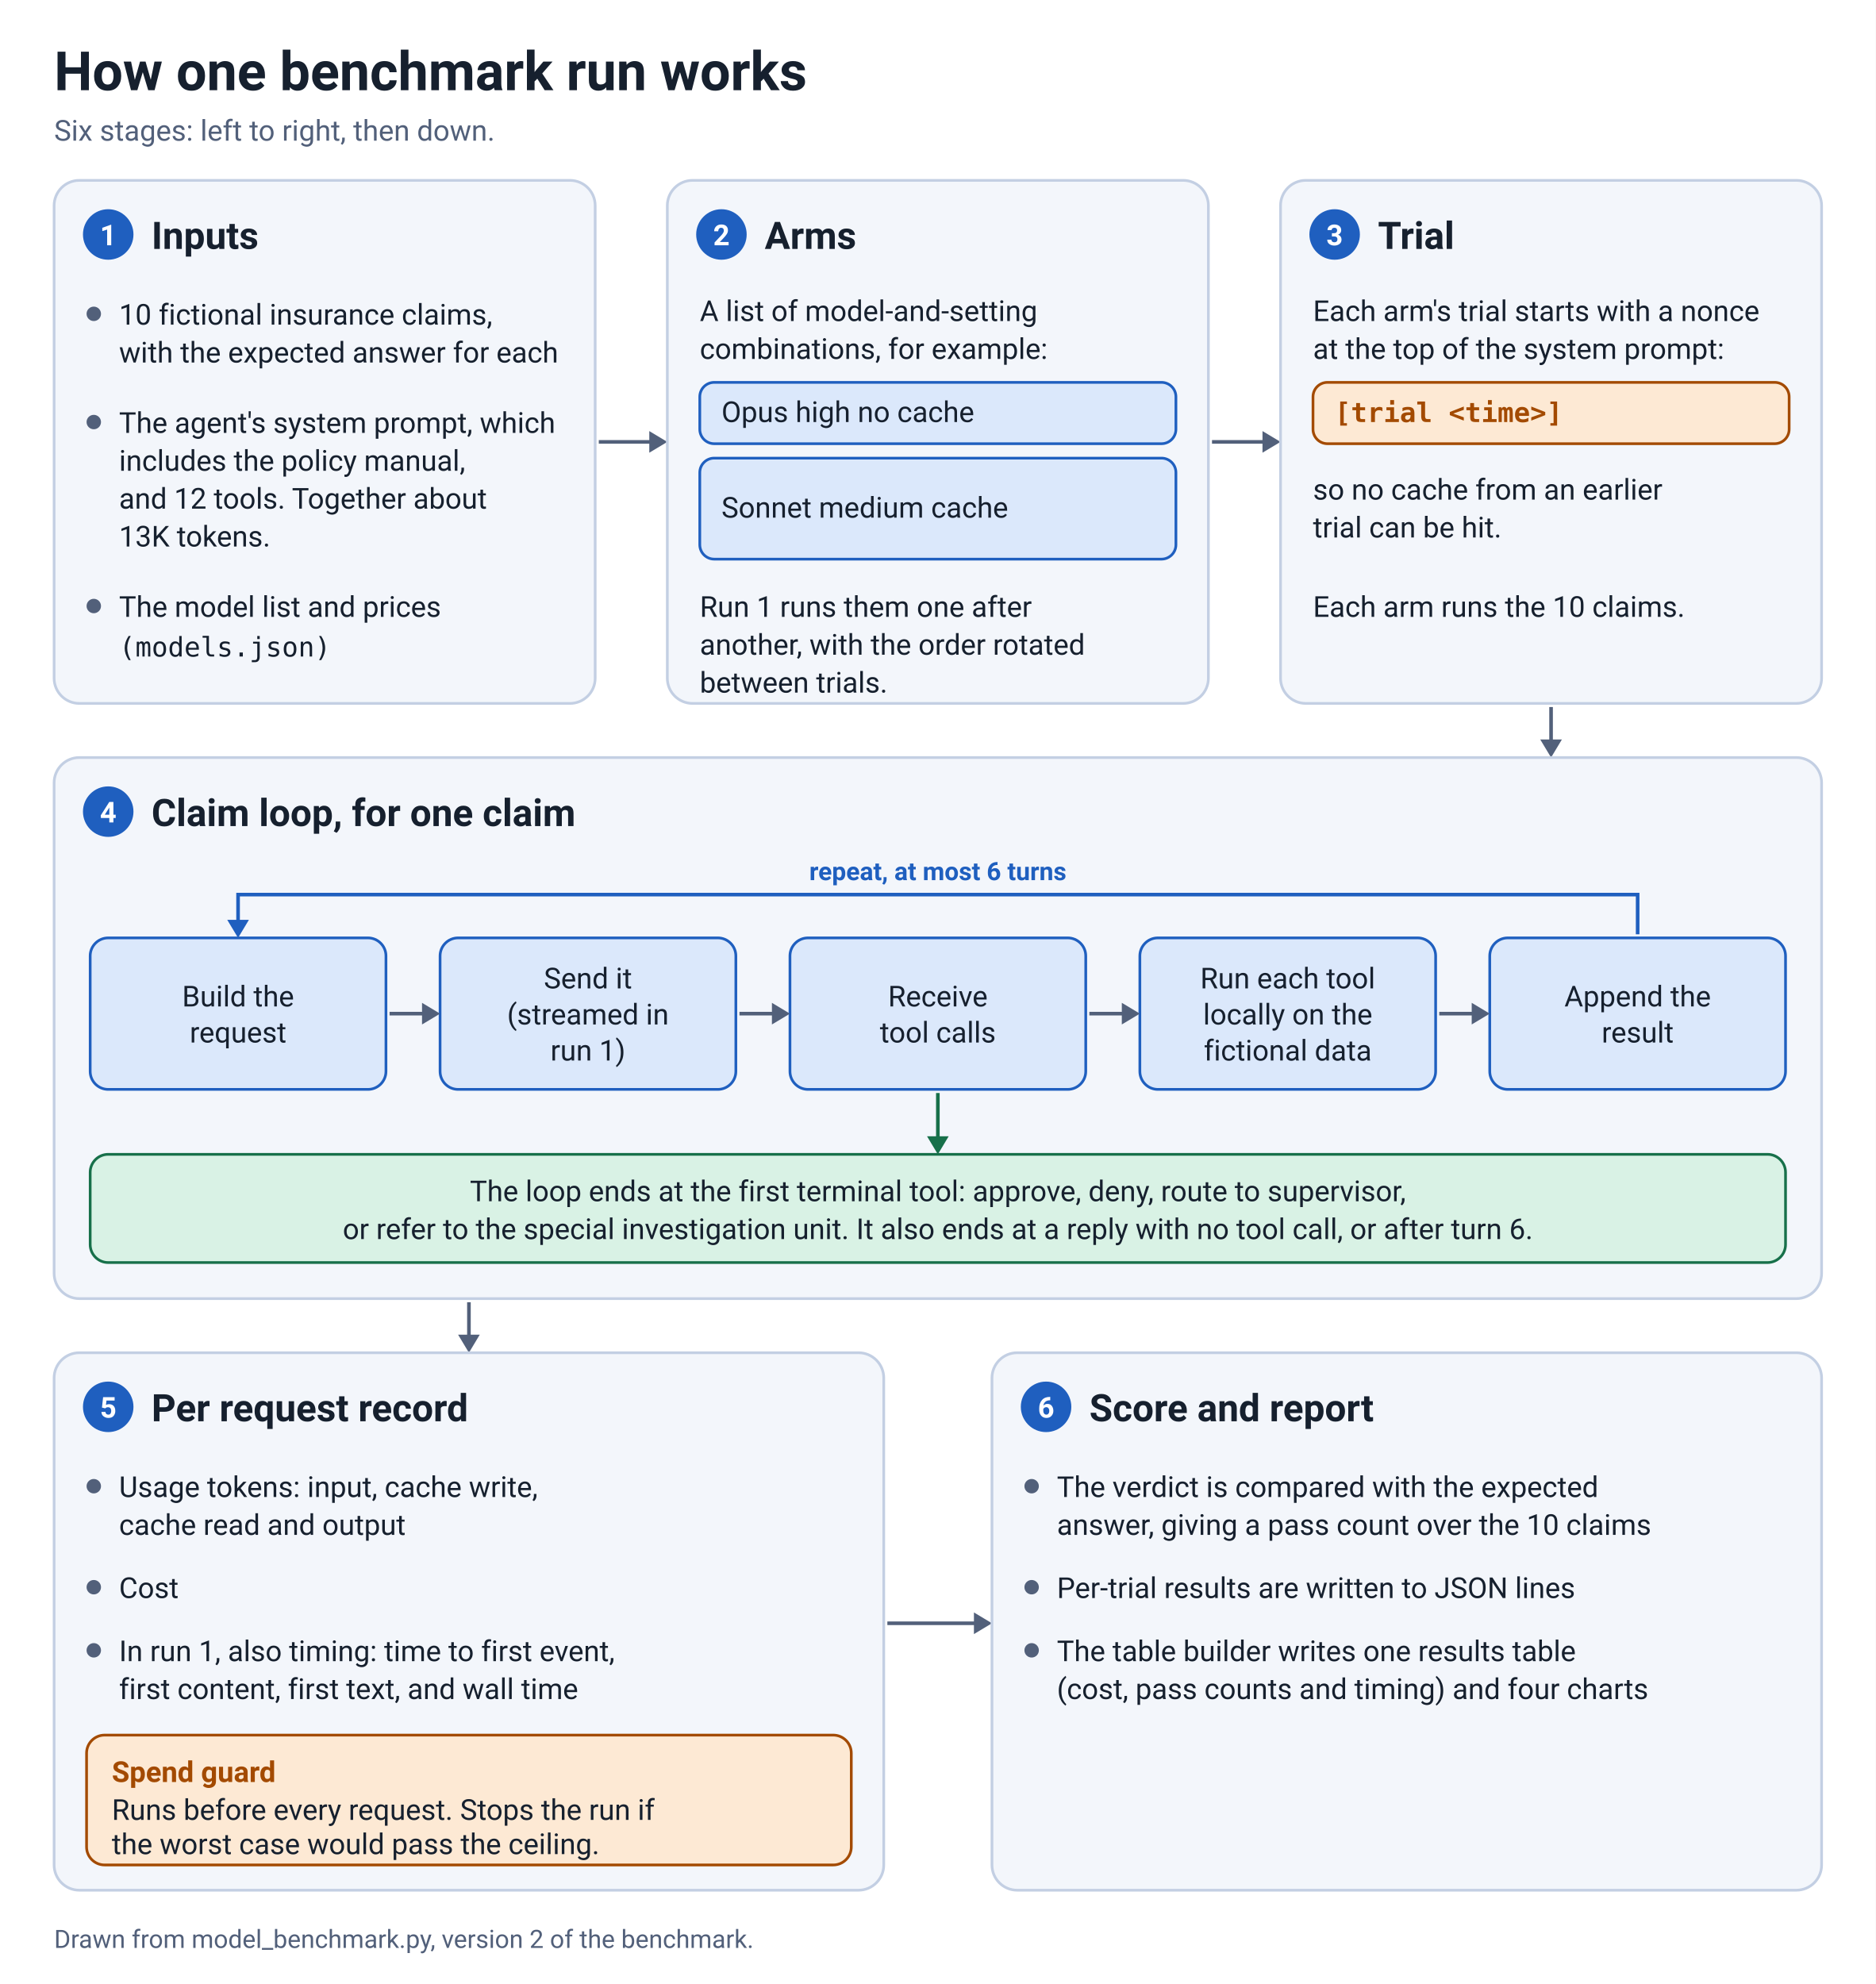
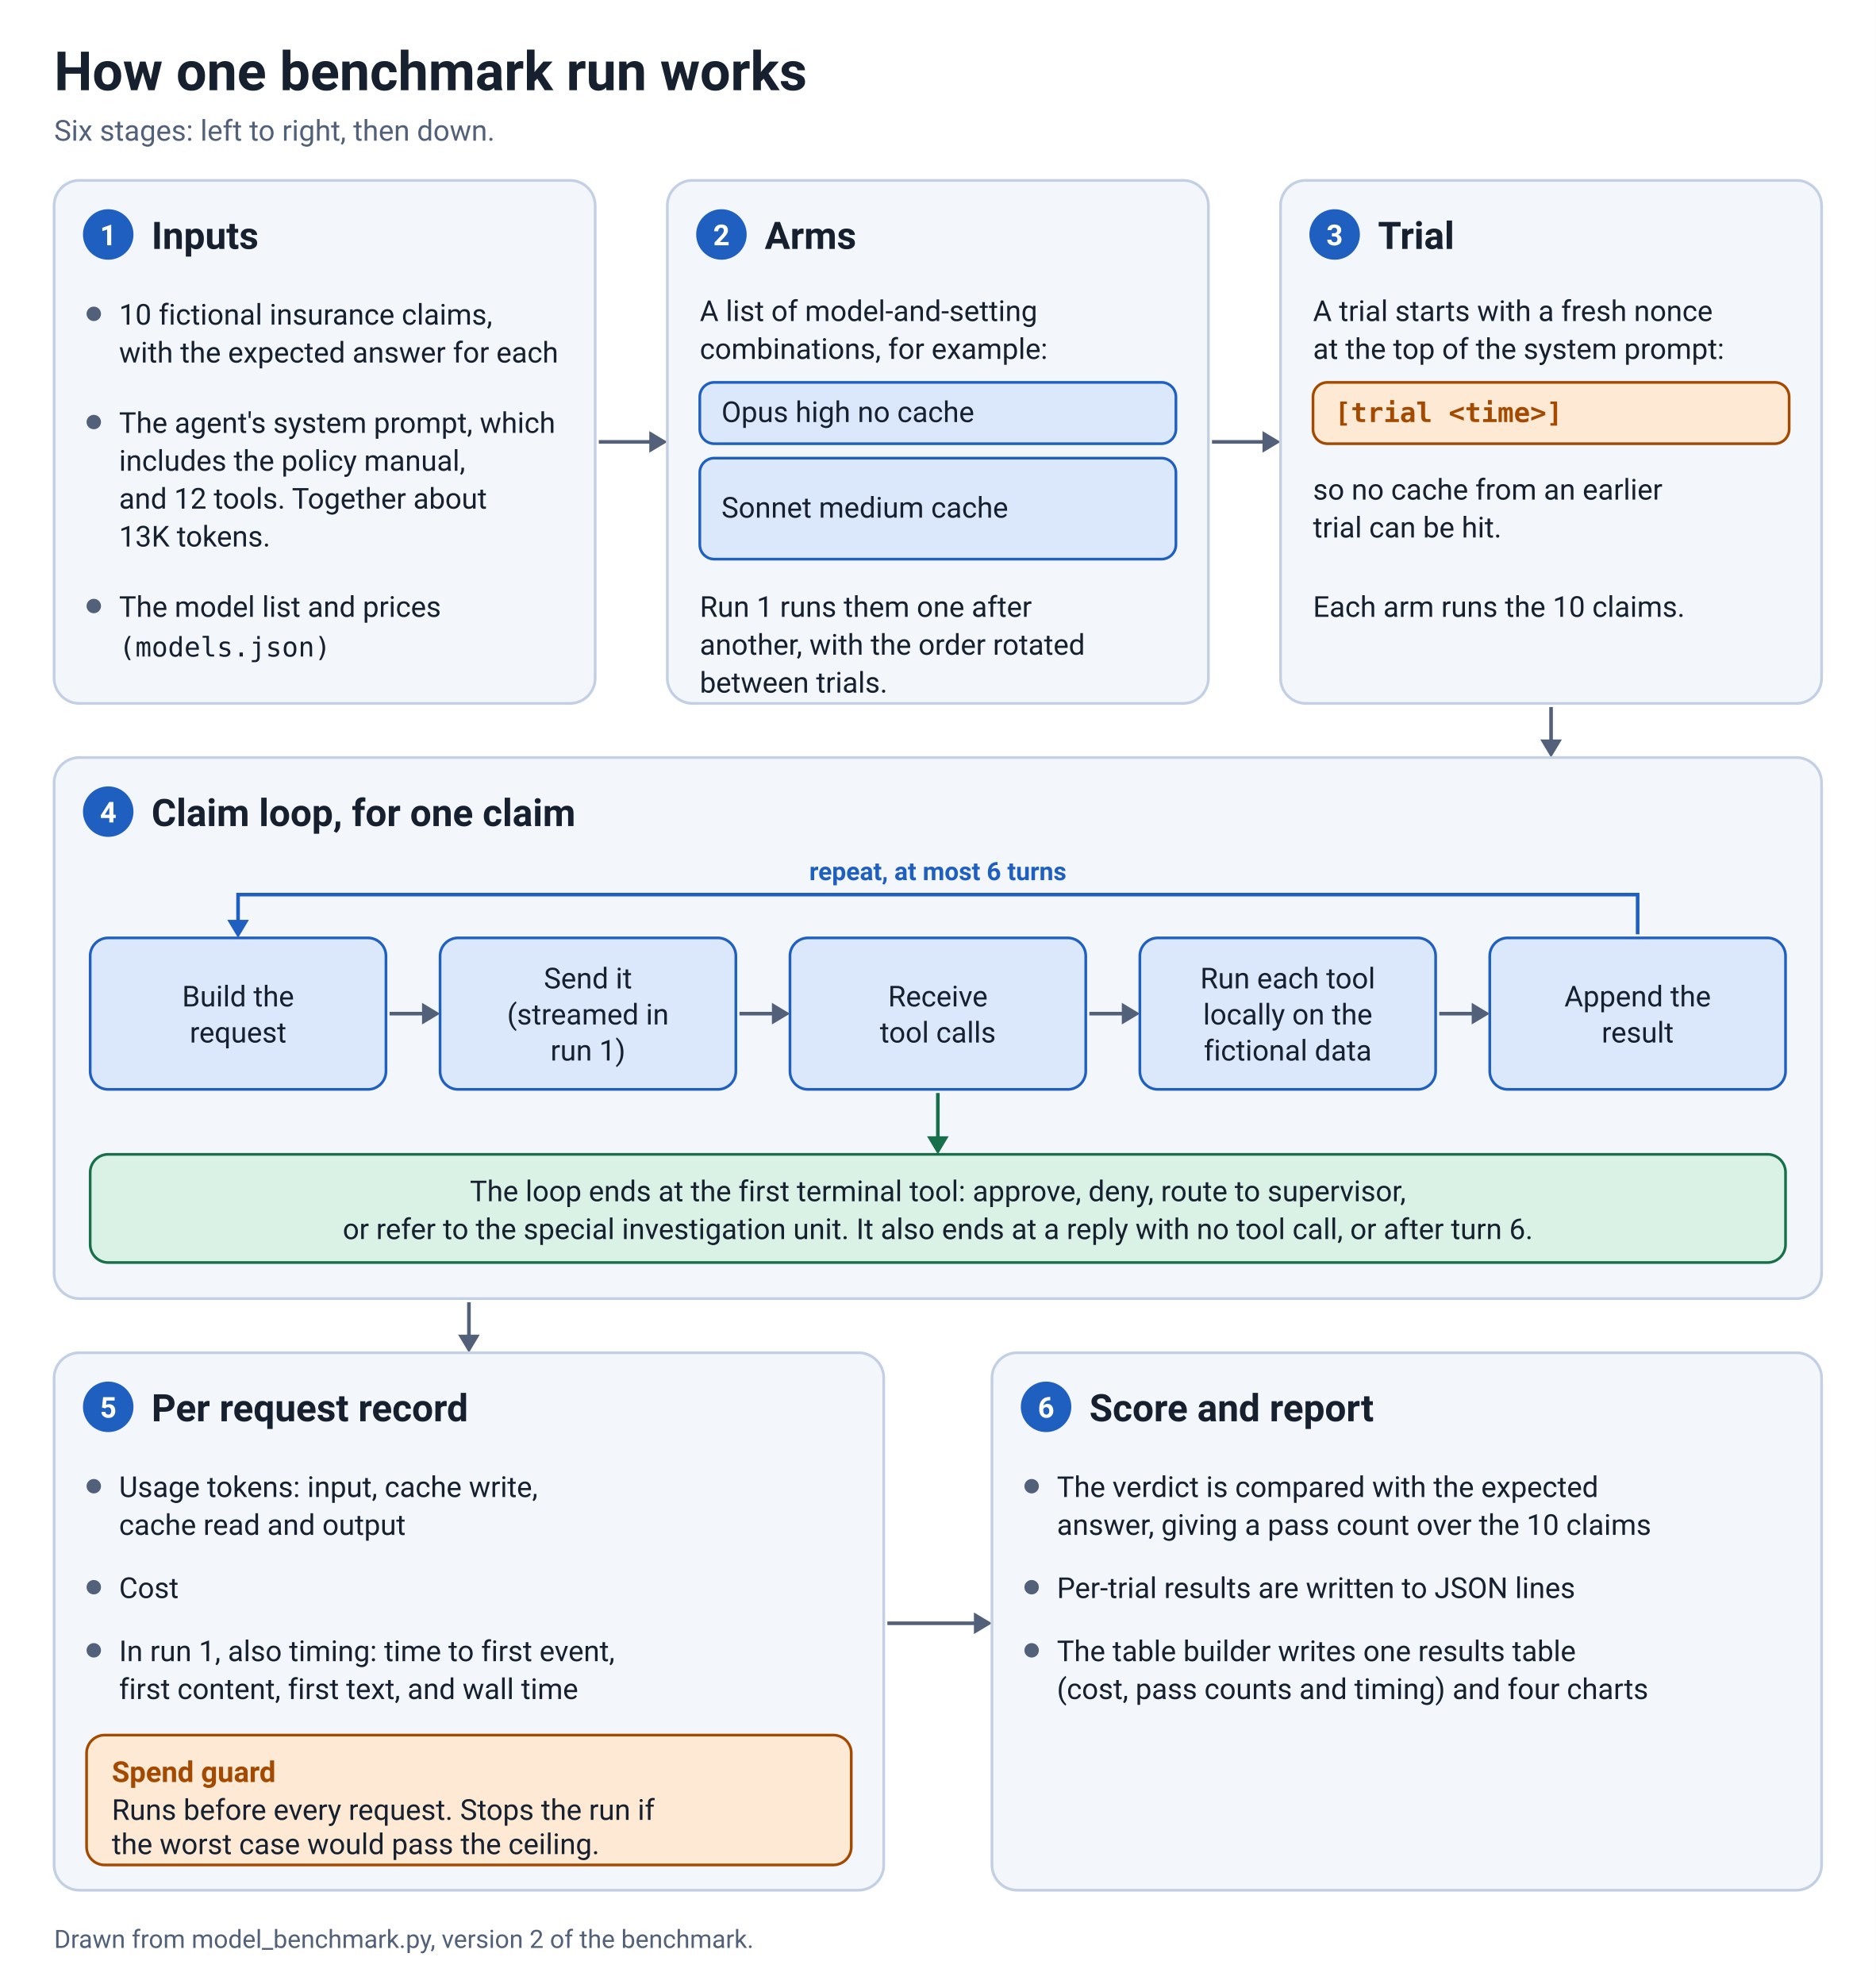
<svg xmlns="http://www.w3.org/2000/svg" viewBox="0 0 1040 1100" role="img" aria-labelledby="tft tfd" font-family="system-ui, -apple-system, 'Segoe UI', Roboto, Helvetica, Arial, sans-serif">
  <style>
    .bg{fill:#ffffff}
    .card{fill:#f3f6fb;stroke:#c3cfe3;stroke-width:1.5}
    .ink{fill:#16202e}
    .mute{fill:#52607a}
    .h1{font-size:30px;font-weight:700}
    .h2{font-size:21px;font-weight:700}
    .b{font-size:16px}
    .s{font-size:14px}
    .mono{font-family:ui-monospace, SFMono-Regular, Menlo, Consolas, monospace;font-size:15px}
    .boxn{fill:#ffffff;stroke:#52607a;stroke-width:1.5}
    .boxa{fill:#dbe8fb;stroke:#1f5fbf;stroke-width:1.5}
    .boxw{fill:#fde9d4;stroke:#a34a00;stroke-width:1.5}
    .boxok{fill:#d9f2e5;stroke:#17704a;stroke-width:1.5}
    .tA{fill:#1f5fbf}
    .tW{fill:#a34a00}
    .tO{fill:#17704a}
    .badge{fill:#1f5fbf}
    .bn{fill:#ffffff;font-size:16px;font-weight:700}
    .dot{fill:#52607a}
    .ln{stroke:#52607a;stroke-width:2;fill:none}
    .ah{fill:#52607a}
    .lnr{stroke:#1f5fbf;stroke-width:2;fill:none}
    .ahr{fill:#1f5fbf}
    .lno{stroke:#17704a;stroke-width:2;fill:none}
    .aho{fill:#17704a}
    @media (prefers-color-scheme: dark) {
      .bg{fill:#0e1623}
      .card{fill:#172234;stroke:#33445f}
      .ink{fill:#e9eef7}
      .mute{fill:#a9b6cc}
      .boxn{fill:#0e1623;stroke:#a9b6cc}
      .boxa{fill:#1e3558;stroke:#7db2ff}
      .boxw{fill:#4a2f16;stroke:#ffb070}
      .boxok{fill:#173e2c;stroke:#6fdca5}
      .tA{fill:#7db2ff}
      .tW{fill:#ffb070}
      .tO{fill:#6fdca5}
      .badge{fill:#7db2ff}
      .bn{fill:#0e1623}
      .dot{fill:#a9b6cc}
      .ln{stroke:#a9b6cc}
      .ah{fill:#a9b6cc}
      .lnr{stroke:#7db2ff}
      .ahr{fill:#7db2ff}
      .lno{stroke:#6fdca5}
      .aho{fill:#6fdca5}
    }
  </style>
  <rect class="bg" width="1040" height="1100" />
  <text class="ink h1" x="30" y="50">How one benchmark run works</text>
  <text class="mute b" x="30" y="78">Six stages: left to right, then down.</text>
  <g transform="translate(30,100)">
    <rect class="card" width="300" height="290" rx="14" />
    <circle class="badge" cx="30" cy="30" r="14" />
    <text class="bn" x="30" y="36" text-anchor="middle">1</text>
    <text class="ink h2" x="54" y="38">Inputs</text>
    <circle class="dot" cx="22" cy="74" r="4" />
    <text class="ink b" x="36" y="80">10 fictional insurance claims,</text>
    <text class="ink b" x="36" y="101">with the expected answer for each</text>
    <circle class="dot" cx="22" cy="134" r="4" />
    <text class="ink b" x="36" y="140">The agent's system prompt, which</text>
    <text class="ink b" x="36" y="161">includes the policy manual,</text>
    <text class="ink b" x="36" y="182">and 12 tools. Together about</text>
    <text class="ink b" x="36" y="203">13K tokens.</text>
    <circle class="dot" cx="22" cy="236" r="4" />
    <text class="ink b" x="36" y="242">The model list and prices</text>
    <text class="mono ink" x="36" y="264">(models.json)</text>
  </g>
  <path class="ln" d="M332,245 L362,245" />
  <polygon class="ah" points="370,245 360,239 360,251" />
  <g transform="translate(370,100)">
    <rect class="card" width="300" height="290" rx="14" />
    <circle class="badge" cx="30" cy="30" r="14" />
    <text class="bn" x="30" y="36" text-anchor="middle">2</text>
    <text class="ink h2" x="54" y="38">Arms</text>
    <text class="ink b" x="18" y="78">A list of model-and-setting</text>
    <text class="ink b" x="18" y="99">combinations, for example:</text>
    <rect class="boxa" x="18" y="112" width="264" height="34" rx="8" />
    <text class="ink b" x="30" y="134">Opus high no cache</text>
    <rect class="boxa" x="18" y="154" width="264" height="56" rx="8" />
    <text class="ink b" x="30" y="187">Sonnet medium cache</text>
    <text class="ink b" x="18" y="242">Run 1 runs them one after</text>
    <text class="ink b" x="18" y="263">another, with the order rotated</text>
    <text class="ink b" x="18" y="284">between trials.</text>
  </g>
  <path class="ln" d="M672,245 L702,245" />
  <polygon class="ah" points="710,245 700,239 700,251" />
  <g transform="translate(710,100)">
    <rect class="card" width="300" height="290" rx="14" />
    <circle class="badge" cx="30" cy="30" r="14" />
    <text class="bn" x="30" y="36" text-anchor="middle">3</text>
    <text class="ink h2" x="54" y="38">Trial</text>
-     <text class="ink b" x="18" y="78">Each arm's trial starts with a nonce</text>
+     <text class="ink b" x="18" y="78">A trial starts with a fresh nonce</text>
    <text class="ink b" x="18" y="99">at the top of the system prompt:</text>
    <rect class="boxw" x="18" y="112" width="264" height="34" rx="8" />
    <text class="mono tW" x="30" y="134" font-weight="700">[trial &lt;time&gt;]</text>
    <text class="ink b" x="18" y="177">so no cache from an earlier</text>
    <text class="ink b" x="18" y="198">trial can be hit.</text>
    <text class="ink b" x="18" y="242">Each arm runs the 10 claims.</text>
  </g>
  <path class="ln" d="M860,392 L860,412" />
  <polygon class="ah" points="860,420 854,410 866,410" />
  <g transform="translate(30,420)">
    <rect class="card" width="980" height="300" rx="14" />
    <circle class="badge" cx="30" cy="30" r="14" />
    <text class="bn" x="30" y="36" text-anchor="middle">4</text>
    <text class="ink h2" x="54" y="38">Claim loop, for one claim</text>
    <rect class="boxa" x="20" y="100" width="164" height="84" rx="10" />
    <text class="ink b" x="102" y="138" text-anchor="middle">Build the</text>
    <text class="ink b" x="102" y="158" text-anchor="middle">request</text>
    <rect class="boxa" x="214" y="100" width="164" height="84" rx="10" />
    <text class="ink b" x="296" y="128" text-anchor="middle">Send it</text>
    <text class="ink b" x="296" y="148" text-anchor="middle">(streamed in</text>
    <text class="ink b" x="296" y="168" text-anchor="middle">run 1)</text>
    <rect class="boxa" x="408" y="100" width="164" height="84" rx="10" />
    <text class="ink b" x="490" y="138" text-anchor="middle">Receive</text>
    <text class="ink b" x="490" y="158" text-anchor="middle">tool calls</text>
    <rect class="boxa" x="602" y="100" width="164" height="84" rx="10" />
    <text class="ink b" x="684" y="128" text-anchor="middle">Run each tool</text>
    <text class="ink b" x="684" y="148" text-anchor="middle">locally on the</text>
    <text class="ink b" x="684" y="168" text-anchor="middle">fictional data</text>
    <rect class="boxa" x="796" y="100" width="164" height="84" rx="10" />
    <text class="ink b" x="878" y="138" text-anchor="middle">Append the</text>
    <text class="ink b" x="878" y="158" text-anchor="middle">result</text>
    <path class="ln" d="M186,142 L206,142" />
    <polygon class="ah" points="214,142 204,136 204,148" />
    <path class="ln" d="M380,142 L400,142" />
    <polygon class="ah" points="408,142 398,136 398,148" />
    <path class="ln" d="M574,142 L594,142" />
    <polygon class="ah" points="602,142 592,136 592,148" />
    <path class="ln" d="M768,142 L788,142" />
    <polygon class="ah" points="796,142 786,136 786,148" />
    <path class="lnr" d="M878,98 L878,76 L102,76 L102,92" />
    <polygon class="ahr" points="102,100 96,90 108,90" />
    <text class="tA s" x="490" y="68" text-anchor="middle" font-weight="700">repeat, at most 6 turns</text>
    <path class="lno" d="M490,186 L490,212" />
    <polygon class="aho" points="490,220 484,210 496,210" />
    <rect class="boxok" x="20" y="220" width="940" height="60" rx="10" />
    <text class="ink b" x="490" y="246" text-anchor="middle">The loop ends at the first terminal tool: approve, deny, route to supervisor,</text>
    <text class="ink b" x="490" y="267" text-anchor="middle">or refer to the special investigation unit. It also ends at a reply with no tool call, or after turn 6.</text>
  </g>
  <path class="ln" d="M260,722 L260,742" />
  <polygon class="ah" points="260,750 254,740 266,740" />
  <g transform="translate(30,750)">
    <rect class="card" width="460" height="298" rx="14" />
    <circle class="badge" cx="30" cy="30" r="14" />
    <text class="bn" x="30" y="36" text-anchor="middle">5</text>
    <text class="ink h2" x="54" y="38">Per request record</text>
    <circle class="dot" cx="22" cy="74" r="4" />
    <text class="ink b" x="36" y="80">Usage tokens: input, cache write,</text>
    <text class="ink b" x="36" y="101">cache read and output</text>
    <circle class="dot" cx="22" cy="130" r="4" />
    <text class="ink b" x="36" y="136">Cost</text>
    <circle class="dot" cx="22" cy="165" r="4" />
    <text class="ink b" x="36" y="171">In run 1, also timing: time to first event,</text>
    <text class="ink b" x="36" y="192">first content, first text, and wall time</text>
    <rect class="boxw" x="18" y="212" width="424" height="72" rx="10" />
    <text class="tW b" x="32" y="238" font-weight="700">Spend guard</text>
    <text class="ink b" x="32" y="259">Runs before every request. Stops the run if</text>
    <text class="ink b" x="32" y="278">the worst case would pass the ceiling.</text>
  </g>
  <path class="ln" d="M492,900 L542,900" />
  <polygon class="ah" points="550,900 540,894 540,906" />
  <g transform="translate(550,750)">
    <rect class="card" width="460" height="298" rx="14" />
    <circle class="badge" cx="30" cy="30" r="14" />
    <text class="bn" x="30" y="36" text-anchor="middle">6</text>
    <text class="ink h2" x="54" y="38">Score and report</text>
    <circle class="dot" cx="22" cy="74" r="4" />
    <text class="ink b" x="36" y="80">The verdict is compared with the expected</text>
    <text class="ink b" x="36" y="101">answer, giving a pass count over the 10 claims</text>
    <circle class="dot" cx="22" cy="130" r="4" />
    <text class="ink b" x="36" y="136">Per-trial results are written to JSON lines</text>
    <circle class="dot" cx="22" cy="165" r="4" />
    <text class="ink b" x="36" y="171">The table builder writes one results table</text>
    <text class="ink b" x="36" y="192">(cost, pass counts and timing) and four charts</text>
  </g>
  <text class="mute s" x="30" y="1080">Drawn from model_benchmark.py, version 2 of the benchmark.</text>
</svg>
